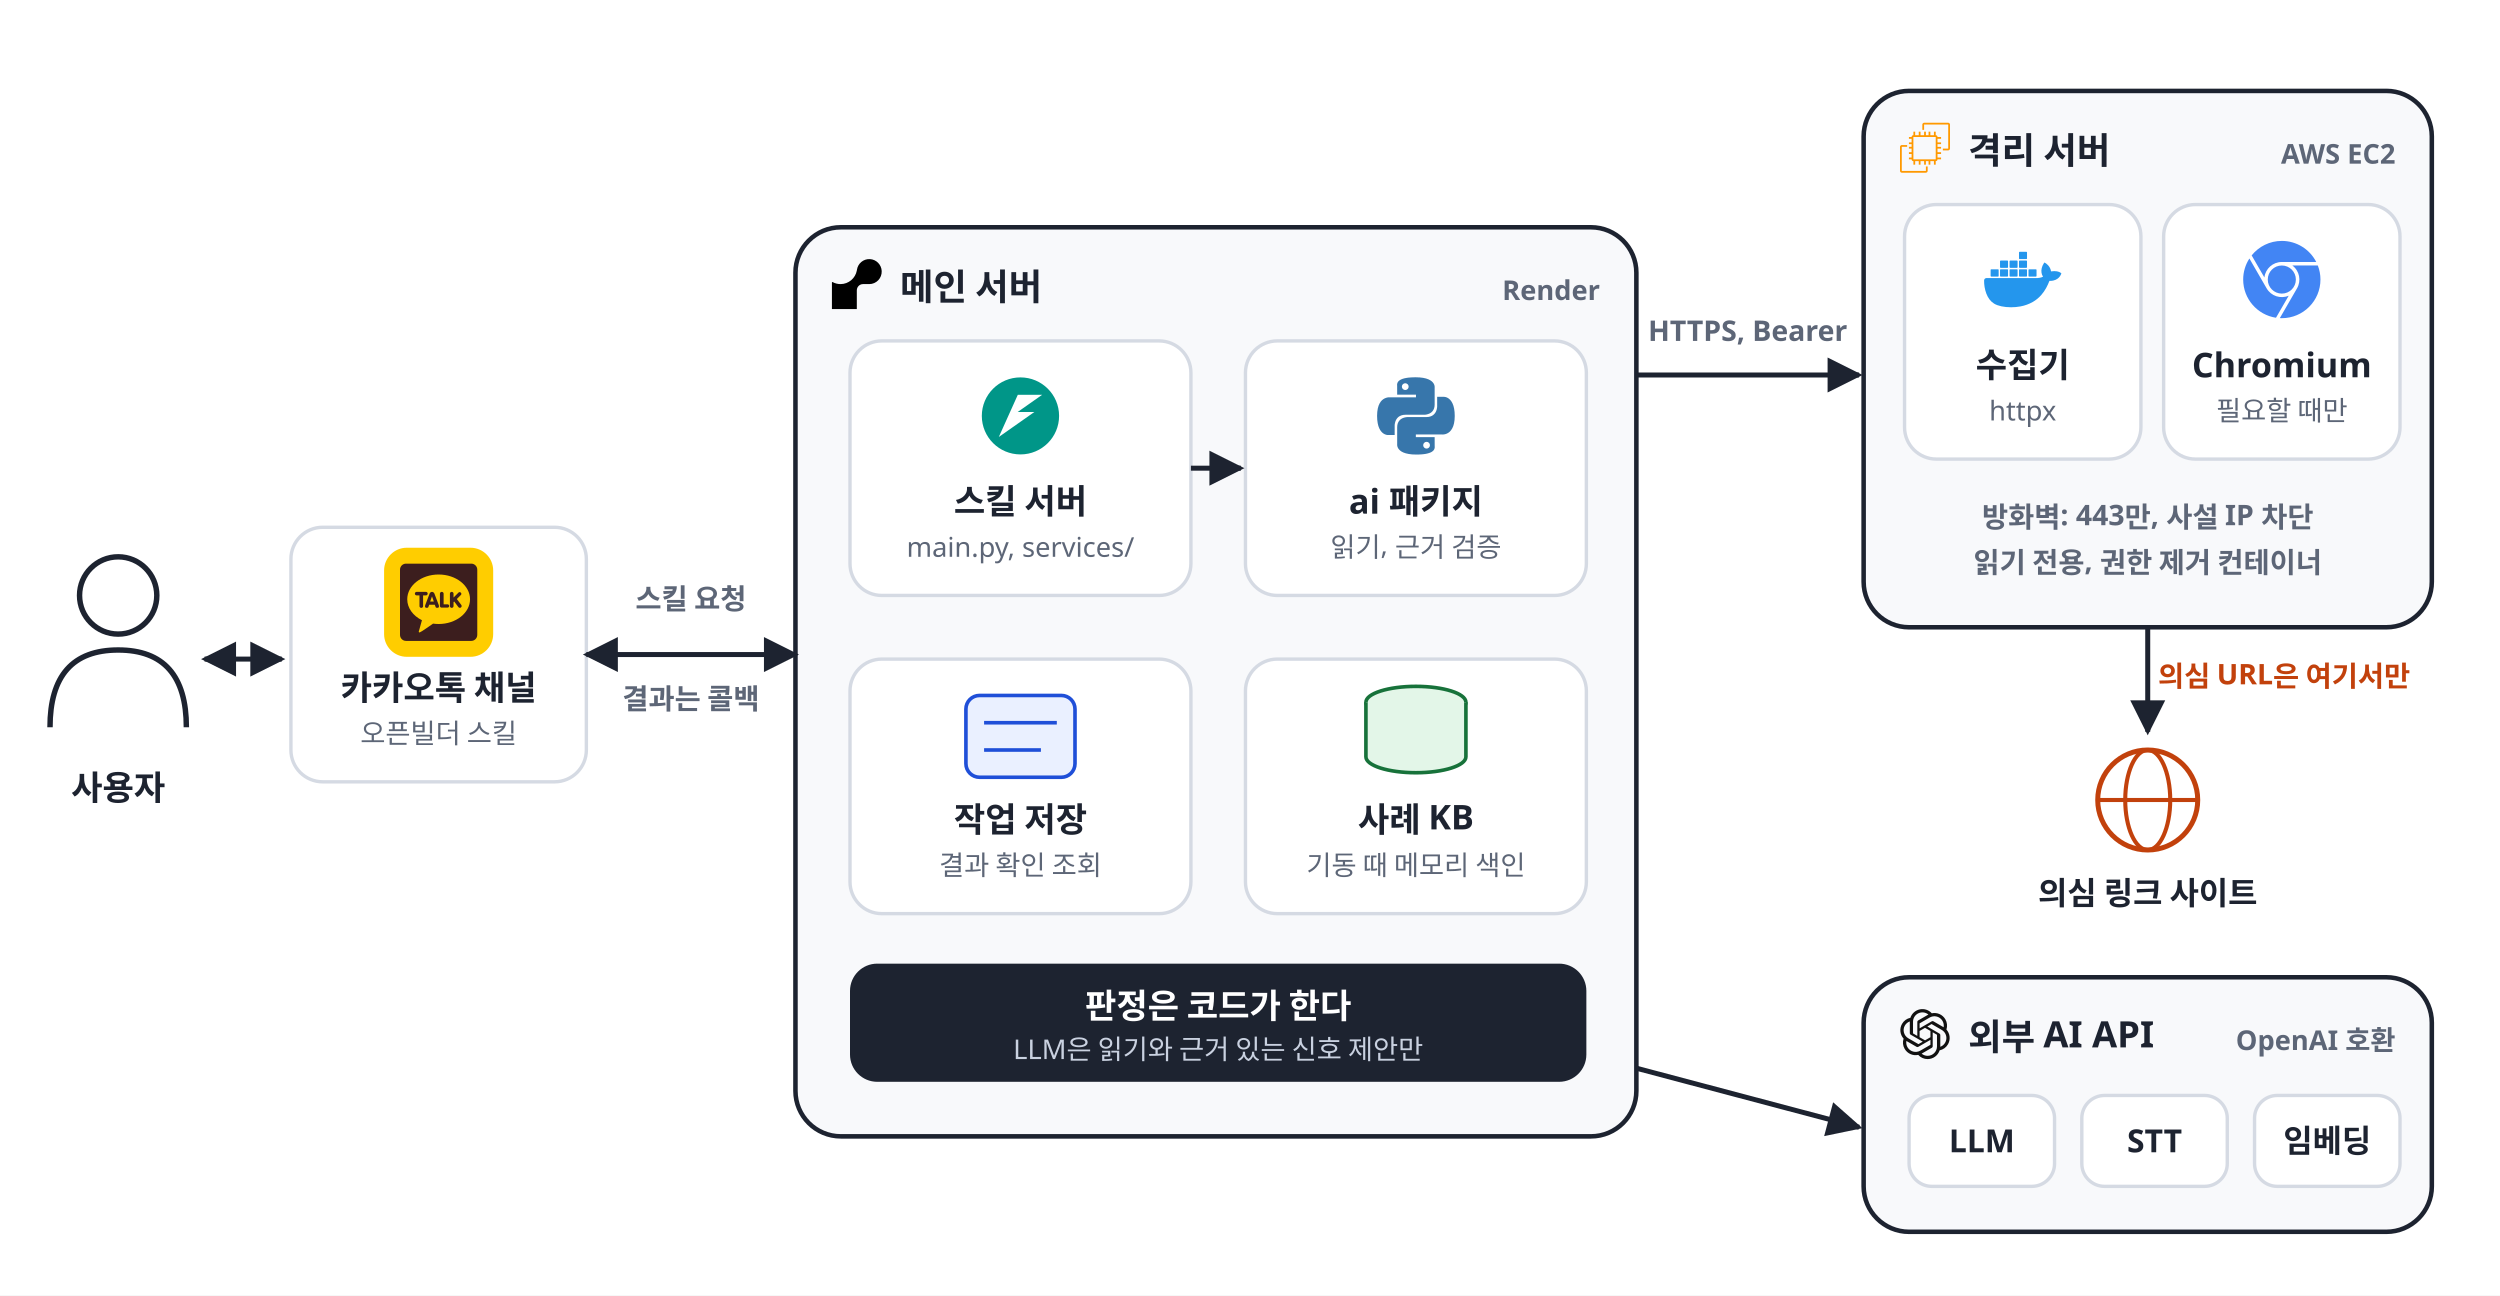
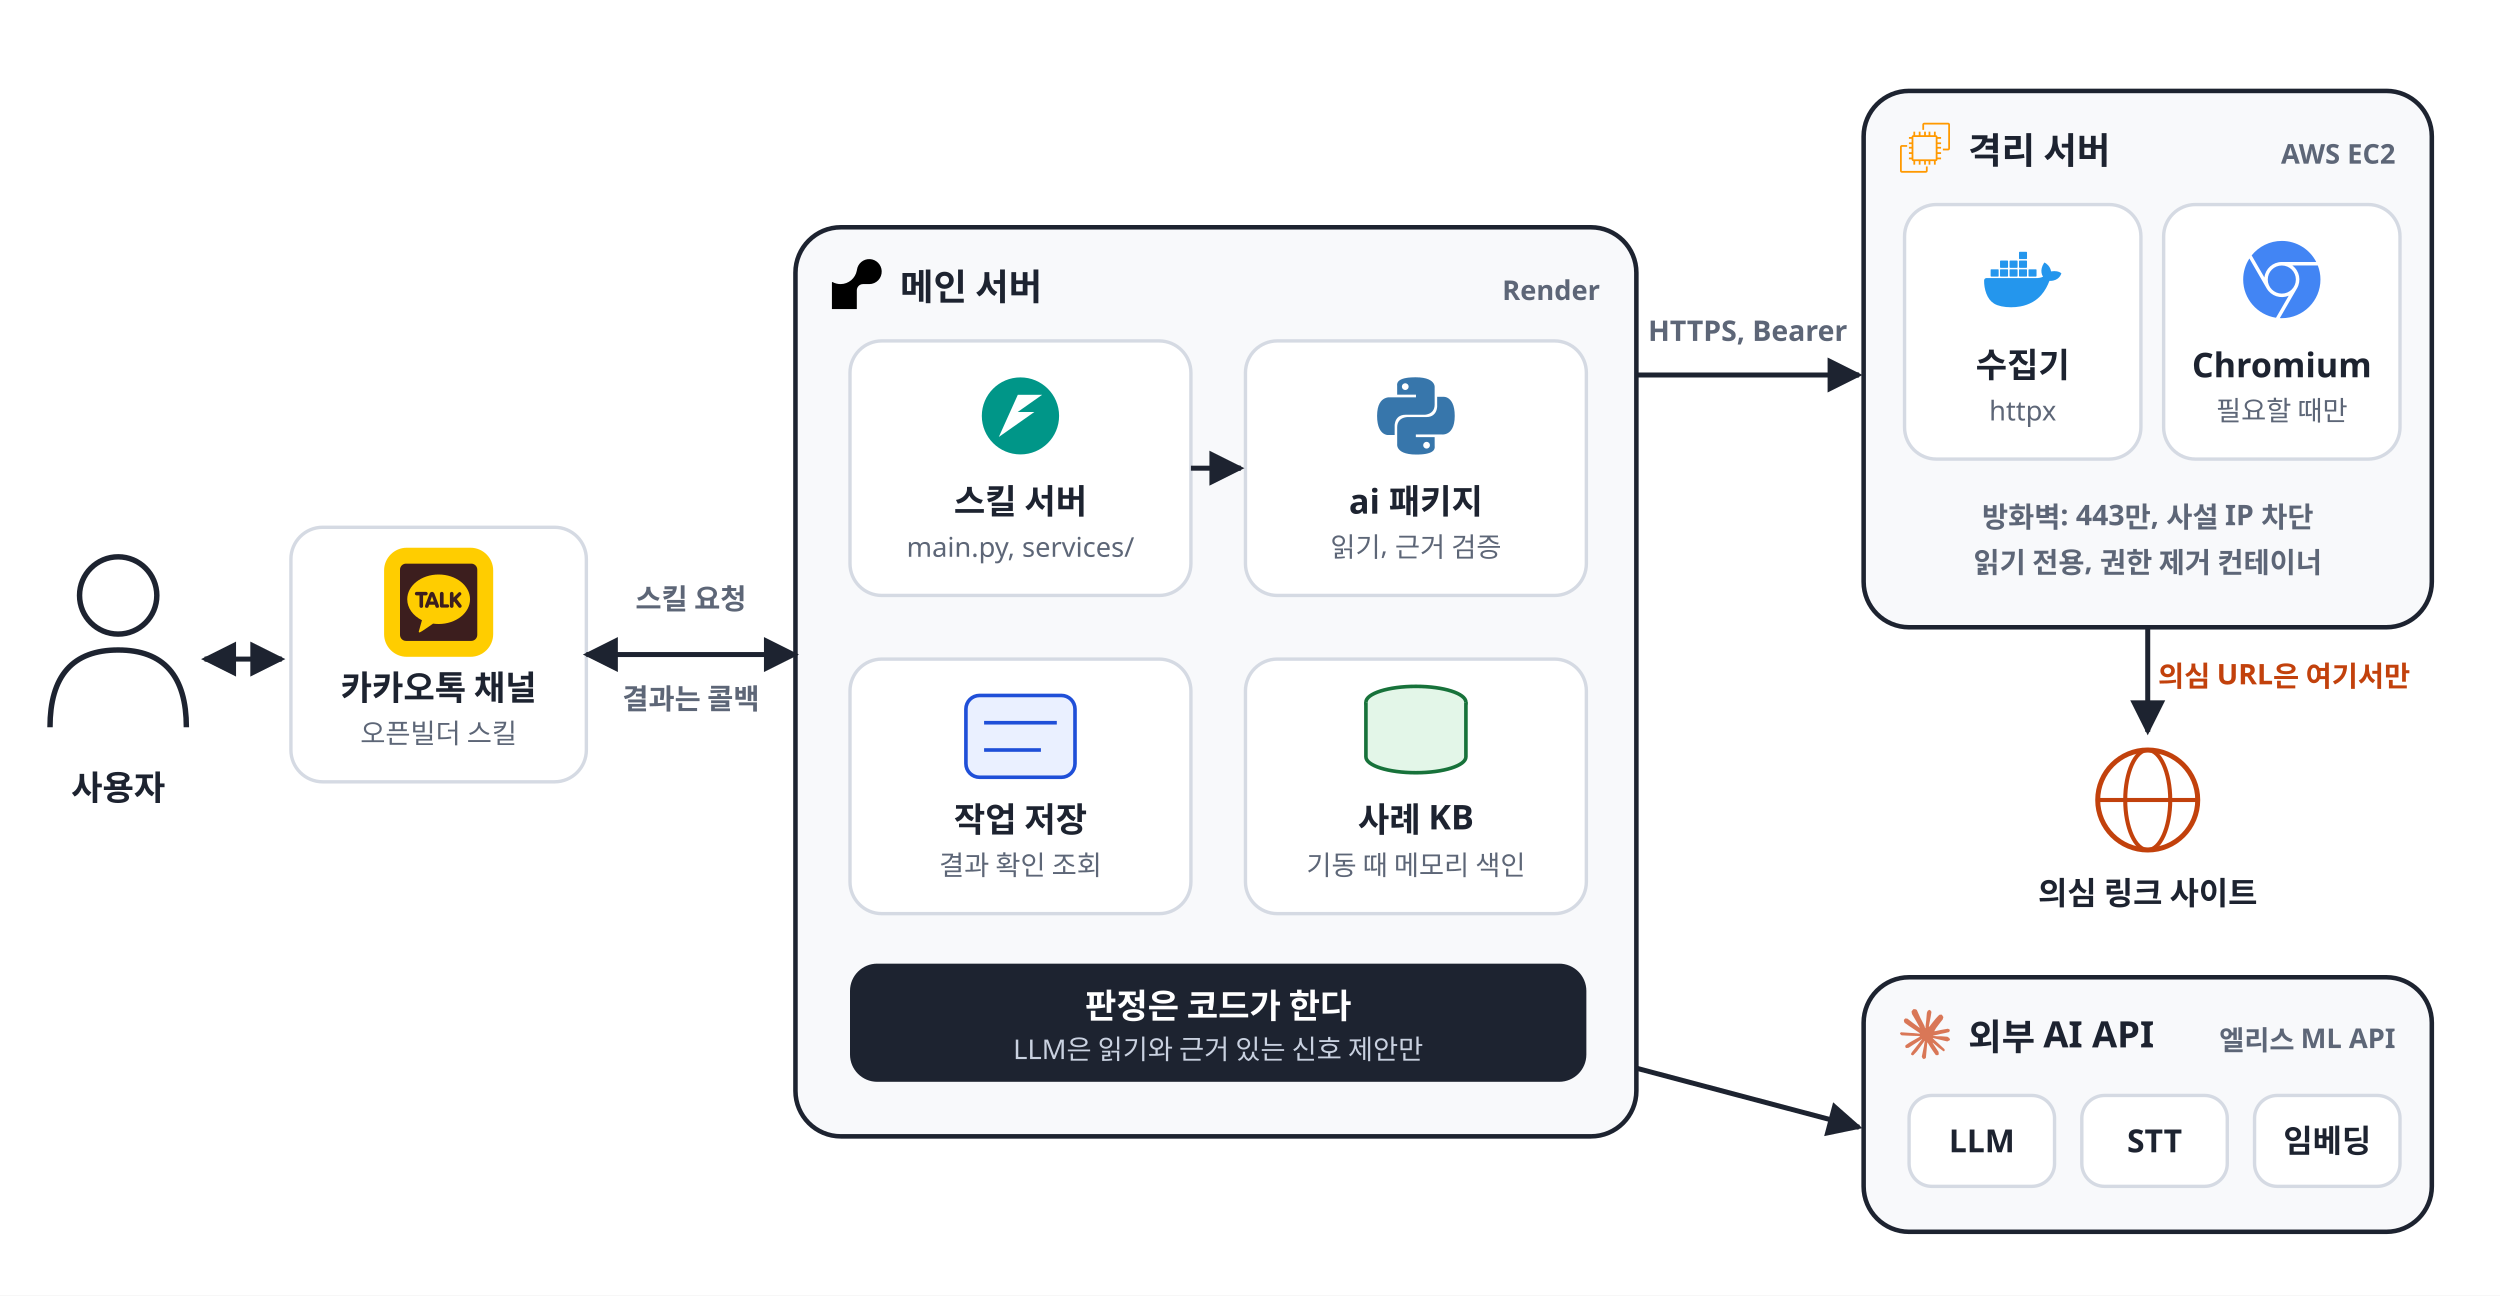
<svg xmlns="http://www.w3.org/2000/svg" viewBox="0 0 1100 570" width="1100" height="570" role="img">
  <defs>
    <marker id="arrow" viewBox="0 0 10 10" refX="9" refY="5" markerWidth="7" markerHeight="7" orient="auto-start-reverse">
      <path d="M0 0 L10 5 L0 10 z" fill="#1d2330" />
    </marker>
    <marker id="arrow-start" viewBox="0 0 10 10" refX="9" refY="5" markerWidth="7" markerHeight="7" orient="auto-start-reverse">
      <path d="M0 0 L10 5 L0 10 z" fill="#1d2330" />
    </marker>
  </defs>
  <rect width="1100" height="570" fill="#ffffff" />
  <circle cx="52" cy="262" r="17" fill="none" stroke="#1d2330" stroke-width="2.4" />
  <path d="M22 320 q0 -34 30 -34 q30 0 30 34" fill="none" stroke="#1d2330" stroke-width="2.4" />
  <text x="52" y="352" font-size="15" font-weight="700" fill="#1d2330" text-anchor="middle" font-family="Pretendard, 'Apple SD Gothic Neo', 'Noto Sans KR', 'Malgun Gothic', sans-serif">사용자</text>
  <line x1="90" y1="290" x2="124" y2="290" stroke="#1d2330" stroke-width="2.2" marker-end="url(#arrow)" marker-start="url(#arrow-start)" />
  <rect x="128" y="232" width="130" height="112" rx="14" fill="#ffffff" stroke="#d5dae3" stroke-width="1.5" />
  <rect x="169.0" y="241" width="48" height="48" rx="10" fill="#FFCD00" />
  <path d="M22.125 0H1.875C.839 0 0 .839 0 1.875v20.25C0 23.161.839 24 1.875 24h20.25C23.161 24 24 23.161 24 22.125V1.875C24 .839 23.161 0 22.125 0zM12 18.75c-.591 0-1.17-.041-1.732-.121-.563.397-3.813 2.68-4.12 2.723 0 0-.126.049-.233-.014s-.088-.228-.088-.228c.032-.22.843-3.018.992-3.533-2.745-1.36-4.57-3.769-4.57-6.513C2.25 6.817 6.615 3.375 12 3.375s9.75 3.442 9.75 7.688c0 4.246-4.365 7.688-9.75 7.688zM8.05 9.867h-.878v3.342c0 .296-.252.537-.562.537s-.562-.241-.562-.537V9.867h-.878c-.304 0-.552-.247-.552-.551s.248-.551.552-.551h2.88c.304 0 .552.247.552.551s-.248.551-.552.551zm10.988 2.957a.558.558 0 0 1 .108.417.559.559 0 0 1-.218.371.557.557 0 0 1-.338.114.558.558 0 0 1-.449-.224l-1.319-1.748-.195.195v1.227a.564.564 0 0 1-.563.563.563.563 0 0 1-.562-.562V9.328c0-.31.252-.562.562-.562s.562.252.562.562v1.209l1.569-1.569c.081-.081.192-.125.312-.125.14 0 .281.061.387.166.099.098.157.225.165.357.008.133-.036.254-.124.343l-1.282 1.282 1.385 1.834zm-8.35-3.502c-.095-.27-.383-.547-.75-.556-.366.008-.654.286-.749.555l-1.345 3.542c-.171.53-.022.727.133.799a.857.857 0 0 0 .358.078c.235 0 .414-.095.468-.248l.279-.73 1.715 0.0.279.729c.054.153.234.248.468.248a.86.86 0 0 0 .358-.077c.155-.071.304-.268.133-.8l-1.345-3.54zm-1.312 2.443l.562-1.596.562 1.596H9.376zm5.906 1.384c0 .284-.242.516-.539.516h-1.805c-.297 0-.539-.231-.539-.516V9.328c0-.31.258-.562.574-.562s.574.252.574.562v3.305h1.195c.297 0 .539.231.539.516z" fill="#3C1E1E" transform="translate(176.0 248) scale(1.416667)" />
  <text x="193.0" y="308" font-size="15" font-weight="700" fill="#1d2330" text-anchor="middle" font-family="Pretendard, 'Apple SD Gothic Neo', 'Noto Sans KR', 'Malgun Gothic', sans-serif">카카오톡 채널</text>
  <text x="193.0" y="327" font-size="12" font-weight="500" fill="#5d6677" text-anchor="middle" font-family="Pretendard, 'Apple SD Gothic Neo', 'Noto Sans KR', 'Malgun Gothic', sans-serif">오픈빌더 스킬</text>
  <rect x="350" y="100" width="370" height="400" rx="20" fill="#f8f9fb" stroke="#1d2330" stroke-width="2" />
  <path d="M18.263.007c-3.121-.147-5.744 2.109-6.192 5.082-.018.138-.045.272-.067.405-.696 3.703-3.936 6.507-7.827 6.507-1.388 0-2.691-.356-3.825-.979a.202.202 0 0 0-.302.178V24H12v-8.999c0-1.656 1.338-3 2.987-3h2.988c3.382 0 6.103-2.817 5.97-6.244-.12-3.084-2.61-5.603-5.682-5.75" fill="#000000" transform="translate(366 114) scale(0.9166667)" />
  <text x="396" y="132" font-size="16" font-weight="800" fill="#1d2330" text-anchor="start" font-family="Pretendard, 'Apple SD Gothic Neo', 'Noto Sans KR', 'Malgun Gothic', sans-serif">메인 서버</text>
  <text x="704" y="132" font-size="12" font-weight="600" fill="#5d6677" text-anchor="end" font-family="Pretendard, 'Apple SD Gothic Neo', 'Noto Sans KR', 'Malgun Gothic', sans-serif">Render</text>
  <line x1="258" y1="288" x2="350" y2="288" stroke="#1d2330" stroke-width="2.2" marker-end="url(#arrow)" marker-start="url(#arrow-start)" />
  <text x="304" y="268" font-size="12.5" font-weight="600" fill="#5d6677" text-anchor="middle" font-family="Pretendard, 'Apple SD Gothic Neo', 'Noto Sans KR', 'Malgun Gothic', sans-serif">스킬 요청</text>
  <text x="304" y="312" font-size="12.5" font-weight="600" fill="#5d6677" text-anchor="middle" font-family="Pretendard, 'Apple SD Gothic Neo', 'Noto Sans KR', 'Malgun Gothic', sans-serif">결과는 콜백</text>
  <rect x="374" y="150" width="150" height="112" rx="14" fill="#ffffff" stroke="#d5dae3" stroke-width="1.5" />
  <path d="M12 .039C5.373.038 0 5.393 0 11.999c-.001 6.607 5.372 11.963 12 11.963 6.628 0 12.001-5.356 12-11.963-0-6.606-5.373-11.96-12-11.96m-.829 5.415h7.55l-7.58 5.328h5.183L5.279 18.544q2.947-6.544 5.892-13.09" fill="#009688" transform="translate(432.0 166) scale(1.416667)" />
  <text x="449.0" y="226" font-size="15" font-weight="700" fill="#1d2330" text-anchor="middle" font-family="Pretendard, 'Apple SD Gothic Neo', 'Noto Sans KR', 'Malgun Gothic', sans-serif">스킬 서버</text>
  <text x="449.0" y="245" font-size="12" font-weight="500" fill="#5d6677" text-anchor="middle" font-family="Pretendard, 'Apple SD Gothic Neo', 'Noto Sans KR', 'Malgun Gothic', sans-serif">main.py, services/</text>
  <rect x="548" y="150" width="150" height="112" rx="14" fill="#ffffff" stroke="#d5dae3" stroke-width="1.5" />
  <path d="M14.25.18l.9.2.73.26.59.3.45.32.34.34.25.34.16.33.1.3.04.26.02.2-.01.13V8.5l-.05.63-.13.55-.21.46-.26.38-.3.31-.33.25-.35.19-.35.14-.33.1-.3.07-.26.04-.21.02H8.77l-.69.05-.59.14-.5.22-.41.27-.33.32-.27.35-.2.36-.15.37-.1.35-.07.32-.04.27-.02.21v3.06H3.17l-.21-.03-.28-.07-.32-.12-.35-.18-.36-.26-.36-.36-.35-.46-.32-.59-.28-.73-.21-.88-.14-1.05-.05-1.23.06-1.22.16-1.04.24-.87.32-.71.36-.57.4-.44.42-.33.42-.24.4-.16.36-.1.32-.05.24-.01h.16l.06.01h8.16v-.83H6.18l-.01-2.75-.02-.37.05-.34.11-.31.17-.28.25-.26.31-.23.38-.2.44-.18.51-.15.58-.12.64-.1.71-.06.77-.04.84-.02 1.27.05zm-6.3 1.98l-.23.33-.08.41.08.41.23.34.33.22.41.09.41-.09.33-.22.23-.34.08-.41-.08-.41-.23-.33-.33-.22-.41-.09-.41.09zm13.09 3.95l.28.06.32.12.35.18.36.27.36.35.35.47.32.59.28.73.21.88.14 1.04.05 1.23-.06 1.23-.16 1.04-.24.86-.32.71-.36.57-.4.45-.42.33-.42.24-.4.16-.36.09-.32.05-.24.02-.16-.01h-8.22v.82h5.84l.01 2.76.02.36-.05.34-.11.31-.17.29-.25.25-.31.24-.38.2-.44.17-.51.15-.58.13-.64.09-.71.07-.77.04-.84.01-1.27-.04-1.07-.14-.9-.2-.73-.25-.59-.3-.45-.33-.34-.34-.25-.34-.16-.33-.1-.3-.04-.25-.02-.2.01-.13v-5.34l.05-.64.13-.54.21-.46.26-.38.3-.32.33-.24.35-.2.35-.14.33-.1.3-.06.26-.04.21-.02.13-.01h5.84l.69-.05.59-.14.5-.21.41-.28.33-.32.27-.35.2-.36.15-.36.1-.35.07-.32.04-.28.02-.21V6.07h2.09l.14.01zm-6.47 14.25l-.23.33-.08.41.08.41.23.33.33.23.41.08.41-.08.33-.23.23-.33.08-.41-.08-.41-.23-.33-.33-.23-.41-.08-.41.08z" fill="#3776AB" transform="translate(606.0 166) scale(1.416667)" />
  <text x="623.0" y="226" font-size="15" font-weight="700" fill="#1d2330" text-anchor="middle" font-family="Pretendard, 'Apple SD Gothic Neo', 'Noto Sans KR', 'Malgun Gothic', sans-serif">ai 패키지</text>
  <text x="623.0" y="245" font-size="12" font-weight="500" fill="#5d6677" text-anchor="middle" font-family="Pretendard, 'Apple SD Gothic Neo', 'Noto Sans KR', 'Malgun Gothic', sans-serif">읽기, 근거 검증</text>
  <line x1="524" y1="206" x2="546" y2="206" stroke="#1d2330" stroke-width="2.2" marker-end="url(#arrow)" />
  <rect x="374" y="290" width="150" height="112" rx="14" fill="#ffffff" stroke="#d5dae3" stroke-width="1.5" />
  <text x="449.0" y="366" font-size="15" font-weight="700" fill="#1d2330" text-anchor="middle" font-family="Pretendard, 'Apple SD Gothic Neo', 'Noto Sans KR', 'Malgun Gothic', sans-serif">작업 저장</text>
  <text x="449.0" y="385" font-size="12" font-weight="500" fill="#5d6677" text-anchor="middle" font-family="Pretendard, 'Apple SD Gothic Neo', 'Noto Sans KR', 'Malgun Gothic', sans-serif">결과 확인 조회</text>
  <rect x="425" y="306" width="48" height="36" rx="6" fill="#eaf0ff" stroke="#1f4fd8" stroke-width="1.6" />
  <line x1="433" y1="318" x2="465" y2="318" stroke="#1f4fd8" stroke-width="1.6" />
  <line x1="433" y1="330" x2="458" y2="330" stroke="#1f4fd8" stroke-width="1.6" />
  <rect x="548" y="290" width="150" height="112" rx="14" fill="#ffffff" stroke="#d5dae3" stroke-width="1.5" />
  <text x="623.0" y="366" font-size="15" font-weight="700" fill="#1d2330" text-anchor="middle" font-family="Pretendard, 'Apple SD Gothic Neo', 'Noto Sans KR', 'Malgun Gothic', sans-serif">사례 KB</text>
  <text x="623.0" y="385" font-size="12" font-weight="500" fill="#5d6677" text-anchor="middle" font-family="Pretendard, 'Apple SD Gothic Neo', 'Noto Sans KR', 'Malgun Gothic', sans-serif">기동 때 메모리 색인</text>
  <ellipse cx="623" cy="309" rx="22" ry="7" fill="#e3f6e8" stroke="#17723a" stroke-width="1.6" />
  <path d="M601 309 v24 a22 7 0 0 0 44 0 v-24" fill="#e3f6e8" stroke="#17723a" stroke-width="1.6" />
  <rect x="374" y="424" width="324" height="52" rx="12" fill="#1d2330" />
  <text x="536" y="448" font-size="15" font-weight="800" fill="#ffffff" text-anchor="middle" font-family="Pretendard, 'Apple SD Gothic Neo', 'Noto Sans KR', 'Malgun Gothic', sans-serif">판정은 코드가 한다</text>
  <text x="536" y="466" font-size="12" font-weight="500" fill="#c9d1e0" text-anchor="middle" font-family="Pretendard, 'Apple SD Gothic Neo', 'Noto Sans KR', 'Malgun Gothic', sans-serif">LLM은 읽기와 근거 있는 신호 제안만</text>
  <rect x="820" y="40" width="250" height="236" rx="20" fill="#f8f9fb" stroke="#1d2330" stroke-width="2" />
  <path d="M6.429 17.571h10.714V6.857H6.429v10.714ZM18 6.857h1.714v.857H18V9.43h1.714v.857H18v1.285h1.714v.858H18v1.714h1.714V15H18v1.714h1.714v.857H18v.059a.8.8 0 0 1-.799.799h-.058v1.714h-.857v-1.714H14.57v1.714h-.857v-1.714H12.43v1.714h-.858v-1.714H9.857v1.714H9v-1.714H7.286v1.714h-.857v-1.714H6.37a.8.8 0 0 1-.799-.8v-.058H4.286v-.857H5.57V15H4.286v-.857H5.57v-1.714H4.286v-.858H5.57v-1.285H4.286v-.857H5.57V7.714H4.286v-.857H5.57V6.8a.8.8 0 0 1 .8-.799h.058V4.286h.857V6H9V4.286h.857V6h1.714V4.286h.858V6h1.285V4.286h.857V6h1.715V4.286h.857V6h.058a.8.8 0 0 1 .799.799v.058ZM12.429 23.09a.054.054 0 0 1-.054.053H.91a.053.053 0 0 1-.053-.053V11.625c0-.03.024-.054.053-.054h2.52v-.857H.91a.911.911 0 0 0-.91.91V23.09c0 .502.408.91.91.91h11.465a.91.91 0 0 0 .91-.91V21h-.856ZM24 .91v11.465a.91.91 0 0 1-.91.91h-2.52v-.856h2.519a.054.054 0 0 0 .053-.054V.91a.053.053 0 0 0-.053-.053H11.625a.053.053 0 0 0-.054.053v2.52h-.857V.91c0-.502.409-.91.91-.91H23.09a.91.91 0 0 1 .91.91Z" fill="#FF9900" transform="translate(836 54) scale(0.9166667)" />
  <text x="866" y="72" font-size="16" font-weight="800" fill="#1d2330" text-anchor="start" font-family="Pretendard, 'Apple SD Gothic Neo', 'Noto Sans KR', 'Malgun Gothic', sans-serif">격리 서버</text>
  <text x="1054" y="72" font-size="12" font-weight="600" fill="#5d6677" text-anchor="end" font-family="Pretendard, 'Apple SD Gothic Neo', 'Noto Sans KR', 'Malgun Gothic', sans-serif">AWS EC2</text>
  <rect x="838" y="90" width="104" height="112" rx="14" fill="#ffffff" stroke="#d5dae3" stroke-width="1.5" />
  <path d="M13.983 11.078h2.119a.186.186 0 00.186-.185V9.006a.186.186 0 00-.186-.186h-2.119a.185.185 0 00-.185.185v1.888c0 .102.083.185.185.185m-2.954-5.43h2.118a.186.186 0 00.186-.186V3.574a.186.186 0 00-.186-.185h-2.118a.185.185 0 00-.185.185v1.888c0 .102.082.185.185.185m0 2.716h2.118a.187.187 0 00.186-.186V6.29a.186.186 0 00-.186-.185h-2.118a.185.185 0 00-.185.185v1.887c0 .102.082.185.185.186m-2.93 0h2.12a.186.186 0 00.184-.186V6.29a.185.185 0 00-.185-.185H8.1a.185.185 0 00-.185.185v1.887c0 .102.083.185.185.186m-2.964 0h2.119a.186.186 0 00.185-.186V6.29a.185.185 0 00-.185-.185H5.136a.186.186 0 00-.186.185v1.887c0 .102.084.185.186.186m5.893 2.715h2.118a.186.186 0 00.186-.185V9.006a.186.186 0 00-.186-.186h-2.118a.185.185 0 00-.185.185v1.888c0 .102.082.185.185.185m-2.93 0h2.12a.185.185 0 00.184-.185V9.006a.185.185 0 00-.184-.186h-2.12a.185.185 0 00-.184.185v1.888c0 .102.083.185.185.185m-2.964 0h2.119a.185.185 0 00.185-.185V9.006a.185.185 0 00-.184-.186h-2.12a.186.186 0 00-.186.186v1.887c0 .102.084.185.186.185m-2.92 0h2.12a.185.185 0 00.184-.185V9.006a.185.185 0 00-.184-.186h-2.12a.185.185 0 00-.184.185v1.888c0 .102.082.185.185.185M23.763 9.89c-.065-.051-.672-.51-1.954-.51-.338.001-.676.03-1.01.087-.248-1.7-1.653-2.53-1.716-2.566l-.344-.199-.226.327c-.284.438-.49.922-.612 1.43-.23.97-.09 1.882.403 2.661-.595.332-1.55.413-1.744.42H.751a.751.751 0 00-.75.748 11.376 11.376 0 00.692 4.062c.545 1.428 1.355 2.48 2.41 3.124 1.18.723 3.1 1.137 5.275 1.137.983.003 1.963-.086 2.93-.266a12.248 12.248 0 003.823-1.389c.98-.567 1.86-1.288 2.61-2.136 1.252-1.418 1.998-2.997 2.553-4.4h.221c1.372 0 2.215-.549 2.68-1.009.309-.293.55-.65.707-1.046l.098-.288Z" fill="#2496ED" transform="translate(873.0 106) scale(1.416667)" />
  <text x="890.0" y="166" font-size="15" font-weight="700" fill="#1d2330" text-anchor="middle" font-family="Pretendard, 'Apple SD Gothic Neo', 'Noto Sans KR', 'Malgun Gothic', sans-serif">수집기</text>
  <text x="890.0" y="185" font-size="12" font-weight="500" fill="#5d6677" text-anchor="middle" font-family="Pretendard, 'Apple SD Gothic Neo', 'Noto Sans KR', 'Malgun Gothic', sans-serif">httpx</text>
  <rect x="952" y="90" width="104" height="112" rx="14" fill="#ffffff" stroke="#d5dae3" stroke-width="1.5" />
  <path d="M12 0C8.21 0 4.831 1.757 2.632 4.501l3.953 6.848A5.454 5.454 0 0 1 12 6.545h10.691A12 12 0 0 0 12 0zM1.931 5.47A11.943 11.943 0 0 0 0 12c0 6.012 4.42 10.991 10.189 11.864l3.953-6.847a5.45 5.45 0 0 1-6.865-2.29zm13.342 2.166a5.446 5.446 0 0 1 1.45 7.09l.002.001h-.002l-5.344 9.257c.206.01.413.016.621.016 6.627 0 12-5.373 12-12 0-1.54-.29-3.011-.818-4.364zM12 16.364a4.364 4.364 0 1 1 0-8.728 4.364 4.364 0 0 1 0 8.728Z" fill="#4285F4" transform="translate(987.0 106) scale(1.416667)" />
  <text x="1004.0" y="166" font-size="15" font-weight="700" fill="#1d2330" text-anchor="middle" font-family="Pretendard, 'Apple SD Gothic Neo', 'Noto Sans KR', 'Malgun Gothic', sans-serif">Chromium</text>
  <text x="1004.0" y="185" font-size="12" font-weight="500" fill="#5d6677" text-anchor="middle" font-family="Pretendard, 'Apple SD Gothic Neo', 'Noto Sans KR', 'Malgun Gothic', sans-serif">필요할 때만</text>
  <text x="945" y="232" font-size="12.5" font-weight="600" fill="#5d6677" text-anchor="middle" font-family="Pretendard, 'Apple SD Gothic Neo', 'Noto Sans KR', 'Malgun Gothic', sans-serif">방화벽: 443만, 사설 IP 차단</text>
  <text x="945" y="252" font-size="12.5" font-weight="600" fill="#5d6677" text-anchor="middle" font-family="Pretendard, 'Apple SD Gothic Neo', 'Noto Sans KR', 'Malgun Gothic', sans-serif">읽기 전용, 권한 제거 컨테이너</text>
  <line x1="720" y1="165" x2="818" y2="165" stroke="#1d2330" stroke-width="2.2" marker-end="url(#arrow)" />
  <text x="769" y="150" font-size="12.5" font-weight="600" fill="#5d6677" text-anchor="middle" font-family="Pretendard, 'Apple SD Gothic Neo', 'Noto Sans KR', 'Malgun Gothic', sans-serif">HTTPS, Bearer</text>
  <line x1="945" y1="276" x2="945" y2="322" stroke="#1d2330" stroke-width="2.2" marker-end="url(#arrow)" />
  <text x="1005" y="302" font-size="12.5" font-weight="700" fill="#c2410c" text-anchor="middle" font-family="Pretendard, 'Apple SD Gothic Neo', 'Noto Sans KR', 'Malgun Gothic', sans-serif">의심 URL은 여기서만</text>
  <circle cx="945" cy="352" r="22" fill="#fff" stroke="#c2410c" stroke-width="2.2" />
  <ellipse cx="945" cy="352" rx="9.9" ry="22" fill="none" stroke="#c2410c" stroke-width="1.8" />
  <line x1="923" y1="352" x2="967" y2="352" stroke="#c2410c" stroke-width="1.8" />
  <text x="945" y="398" font-size="14" font-weight="700" fill="#1d2330" text-anchor="middle" font-family="Pretendard, 'Apple SD Gothic Neo', 'Noto Sans KR', 'Malgun Gothic', sans-serif">의심 링크 사이트</text>
  <rect x="820" y="430" width="250" height="112" rx="20" fill="#f8f9fb" stroke="#1d2330" stroke-width="2" />
-   <path d="M22.282 9.821a5.985 5.985 0 0 0-.516-4.911 6.046 6.046 0 0 0-6.51-2.9A6.065 6.065 0 0 0 4.981 4.182a5.985 5.985 0 0 0-3.998 2.9 6.046 6.046 0 0 0 .743 7.097 5.98 5.98 0 0 0 .511 4.911 6.051 6.051 0 0 0 6.515 2.9A5.985 5.985 0 0 0 13.26 24a6.056 6.056 0 0 0 5.772-4.206 5.989 5.989 0 0 0 3.998-2.9 6.056 6.056 0 0 0-.748-7.073zm-9.022 12.608a4.476 4.476 0 0 1-2.876-1.041l.142-.08 4.778-2.758a.795.795 0 0 0 .393-.681v-6.737l2.02 1.169a.071.071 0 0 1 .038.052v5.583a4.504 4.504 0 0 1-4.495 4.494zm-9.661-4.125a4.471 4.471 0 0 1-.535-3.014l.142.085 4.783 2.758a.771.771 0 0 0 .781 0l5.843-3.369v2.332a.08.08 0 0 1-.033.061L9.74 19.95a4.499 4.499 0 0 1-6.141-1.646zM2.341 7.896a4.485 4.485 0 0 1 2.365-1.973V11.6a.766.766 0 0 0 .388.676l5.814 3.354-2.02 1.169a.076.076 0 0 1-.071 0l-4.83-2.787A4.504 4.504 0 0 1 2.341 7.872zm16.596 3.856L13.104 8.364 15.119 7.2a.076.076 0 0 1 .071 0l4.83 2.791a4.494 4.494 0 0 1-.676 8.104v-5.677a.79.79 0 0 0-.407-.667zm2.011-3.023l-.142-.085-4.774-2.782a.776.776 0 0 0-.785 0L9.409 9.23V6.897a.066.066 0 0 1 .028-.061l4.83-2.787a4.499 4.499 0 0 1 6.68 4.66zM8.306 12.863l-2.02-1.164a.08.08 0 0 1-.038-.057V6.074a4.499 4.499 0 0 1 7.376-3.454l-.142.081L8.704 5.459a.795.795 0 0 0-.393.681zm1.098-2.365l2.602-1.5 2.607 1.5v2.999l-2.597 1.5-2.607-1.5Z" fill="#111111" transform="translate(836 444) scale(0.9166667)" />
+   <path d="m4.714 15.956 4.717-2.647.079-.231-.079-.128h-.231l-.789-.049-2.696-.073-2.337-.097-2.265-.121-.571-.121-.534-.704.055-.352.48-.322.686.061 1.518.103 2.277.158 1.651.097 2.447.255h.389l.055-.158-.134-.097-.103-.097L6.973 9.836l-2.55-1.688-1.336-.971-.723-.492-.364-.461-.158-1.008.656-.723.88.061.225.061.892.686 1.906 1.475 2.489 1.834.364.303.146-.103.018-.073-.164-.273-1.354-2.447-1.445-2.489-.643-1.032-.17-.619c-.061-.255-.103-.467-.103-.729L6.287.134 6.7 0l.996.134.419.364.619 1.415 1.002 2.228 1.554 3.03.455.898.243.832.091.255h.158v-.146l.128-1.706.237-2.095.231-2.696.079-.759.376-.911.747-.492.583.279.48.686-.067.443-.285 1.852-.559 2.902-.364 1.943h.212l.243-.243.984-1.305 1.651-2.064.729-.82.85-.905.546-.431h1.032l.759 1.129-.34 1.166-1.062 1.348-.88 1.141-1.263 1.7-.789 1.36.073.109.188-.018 2.853-.607 1.542-.279 1.84-.316.832.389.091.395-.328.807-1.967.486-2.307.461-3.436.814-.043.03.049.061 1.548.146.662.036h1.621l3.018.225.789.522.474.638-.079.486-1.214.619-1.639-.389-3.825-.911-1.311-.328h-.182v.109l1.093 1.069 2.003 1.809 2.507 2.331.128.577-.322.455-.34-.049-2.204-1.657-.85-.747-1.925-1.621h-.128v.17l.443.65 2.344 3.521.121 1.081-.17.352-.607.212-.668-.121-1.372-1.925L14.38 17.959l-1.141-1.943-.14.079-.674 7.255-.316.37-.729.279-.607-.461-.322-.747.322-1.475.389-1.925.316-1.53.285-1.9.17-.631-.012-.043-.14.018-1.433 1.967-2.18 2.945-1.724 1.846-.413.164-.716-.37.067-.662.401-.589 2.386-3.036 1.439-1.882.929-1.087-.006-.158h-.055l-6.338 4.116-1.129.146-.486-.455.061-.747.231-.243 1.906-1.311Z" fill="#D97757" transform="translate(836 444) scale(0.9166667)" />
  <text x="866" y="462" font-size="16" font-weight="800" fill="#1d2330" text-anchor="start" font-family="Pretendard, 'Apple SD Gothic Neo', 'Noto Sans KR', 'Malgun Gothic', sans-serif">외부 AI API</text>
-   <text x="1054" y="462" font-size="12" font-weight="600" fill="#5d6677" text-anchor="end" font-family="Pretendard, 'Apple SD Gothic Neo', 'Noto Sans KR', 'Malgun Gothic', sans-serif">OpenAI 호환</text>
+   <text x="1054" y="462" font-size="12" font-weight="600" fill="#5d6677" text-anchor="end" font-family="Pretendard, 'Apple SD Gothic Neo', 'Noto Sans KR', 'Malgun Gothic', sans-serif">엘리스 ML API</text>
  <rect x="840" y="482" width="64" height="40" rx="10" fill="#ffffff" stroke="#d5dae3" stroke-width="1.5" />
  <text x="872" y="507" font-size="14" font-weight="700" fill="#1d2330" text-anchor="middle" font-family="Pretendard, 'Apple SD Gothic Neo', 'Noto Sans KR', 'Malgun Gothic', sans-serif">LLM</text>
  <rect x="916" y="482" width="64" height="40" rx="10" fill="#ffffff" stroke="#d5dae3" stroke-width="1.5" />
  <text x="948" y="507" font-size="14" font-weight="700" fill="#1d2330" text-anchor="middle" font-family="Pretendard, 'Apple SD Gothic Neo', 'Noto Sans KR', 'Malgun Gothic', sans-serif">STT</text>
  <rect x="992" y="482" width="64" height="40" rx="10" fill="#ffffff" stroke="#d5dae3" stroke-width="1.5" />
  <text x="1024" y="507" font-size="14" font-weight="700" fill="#1d2330" text-anchor="middle" font-family="Pretendard, 'Apple SD Gothic Neo', 'Noto Sans KR', 'Malgun Gothic', sans-serif">임베딩</text>
  <line x1="720" y1="470" x2="818" y2="496" stroke="#1d2330" stroke-width="2.2" marker-end="url(#arrow)" />
</svg>
